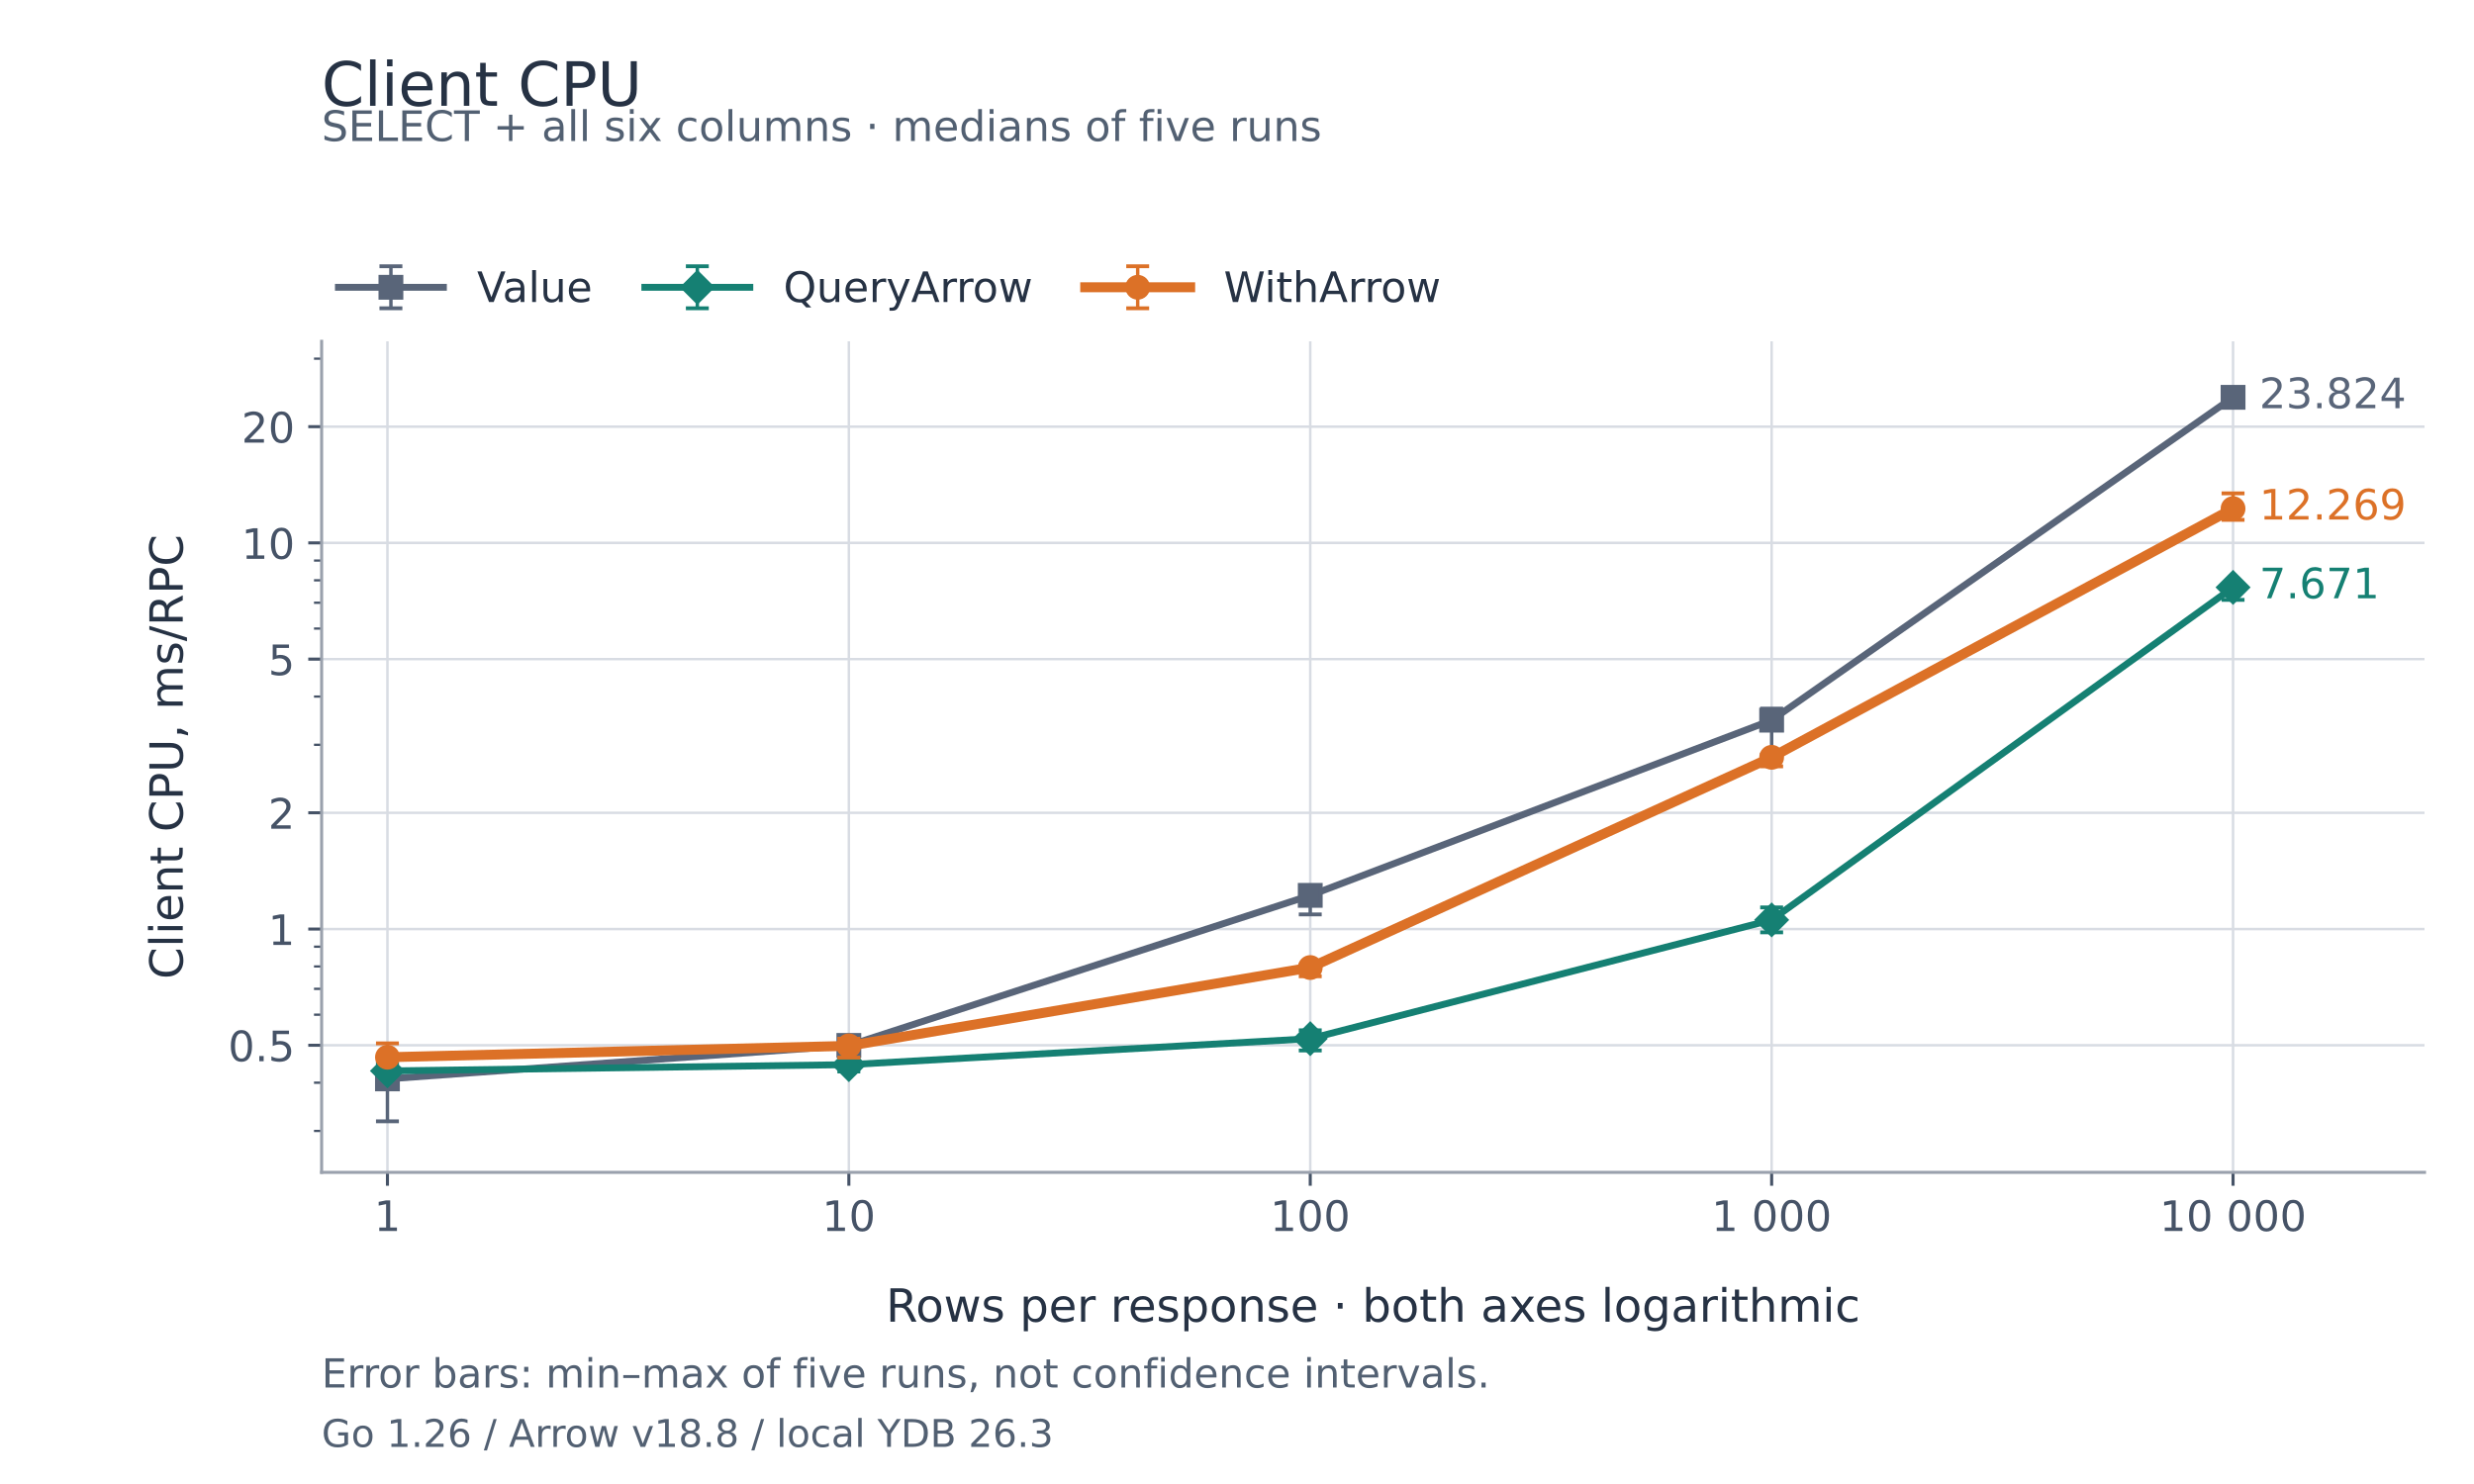
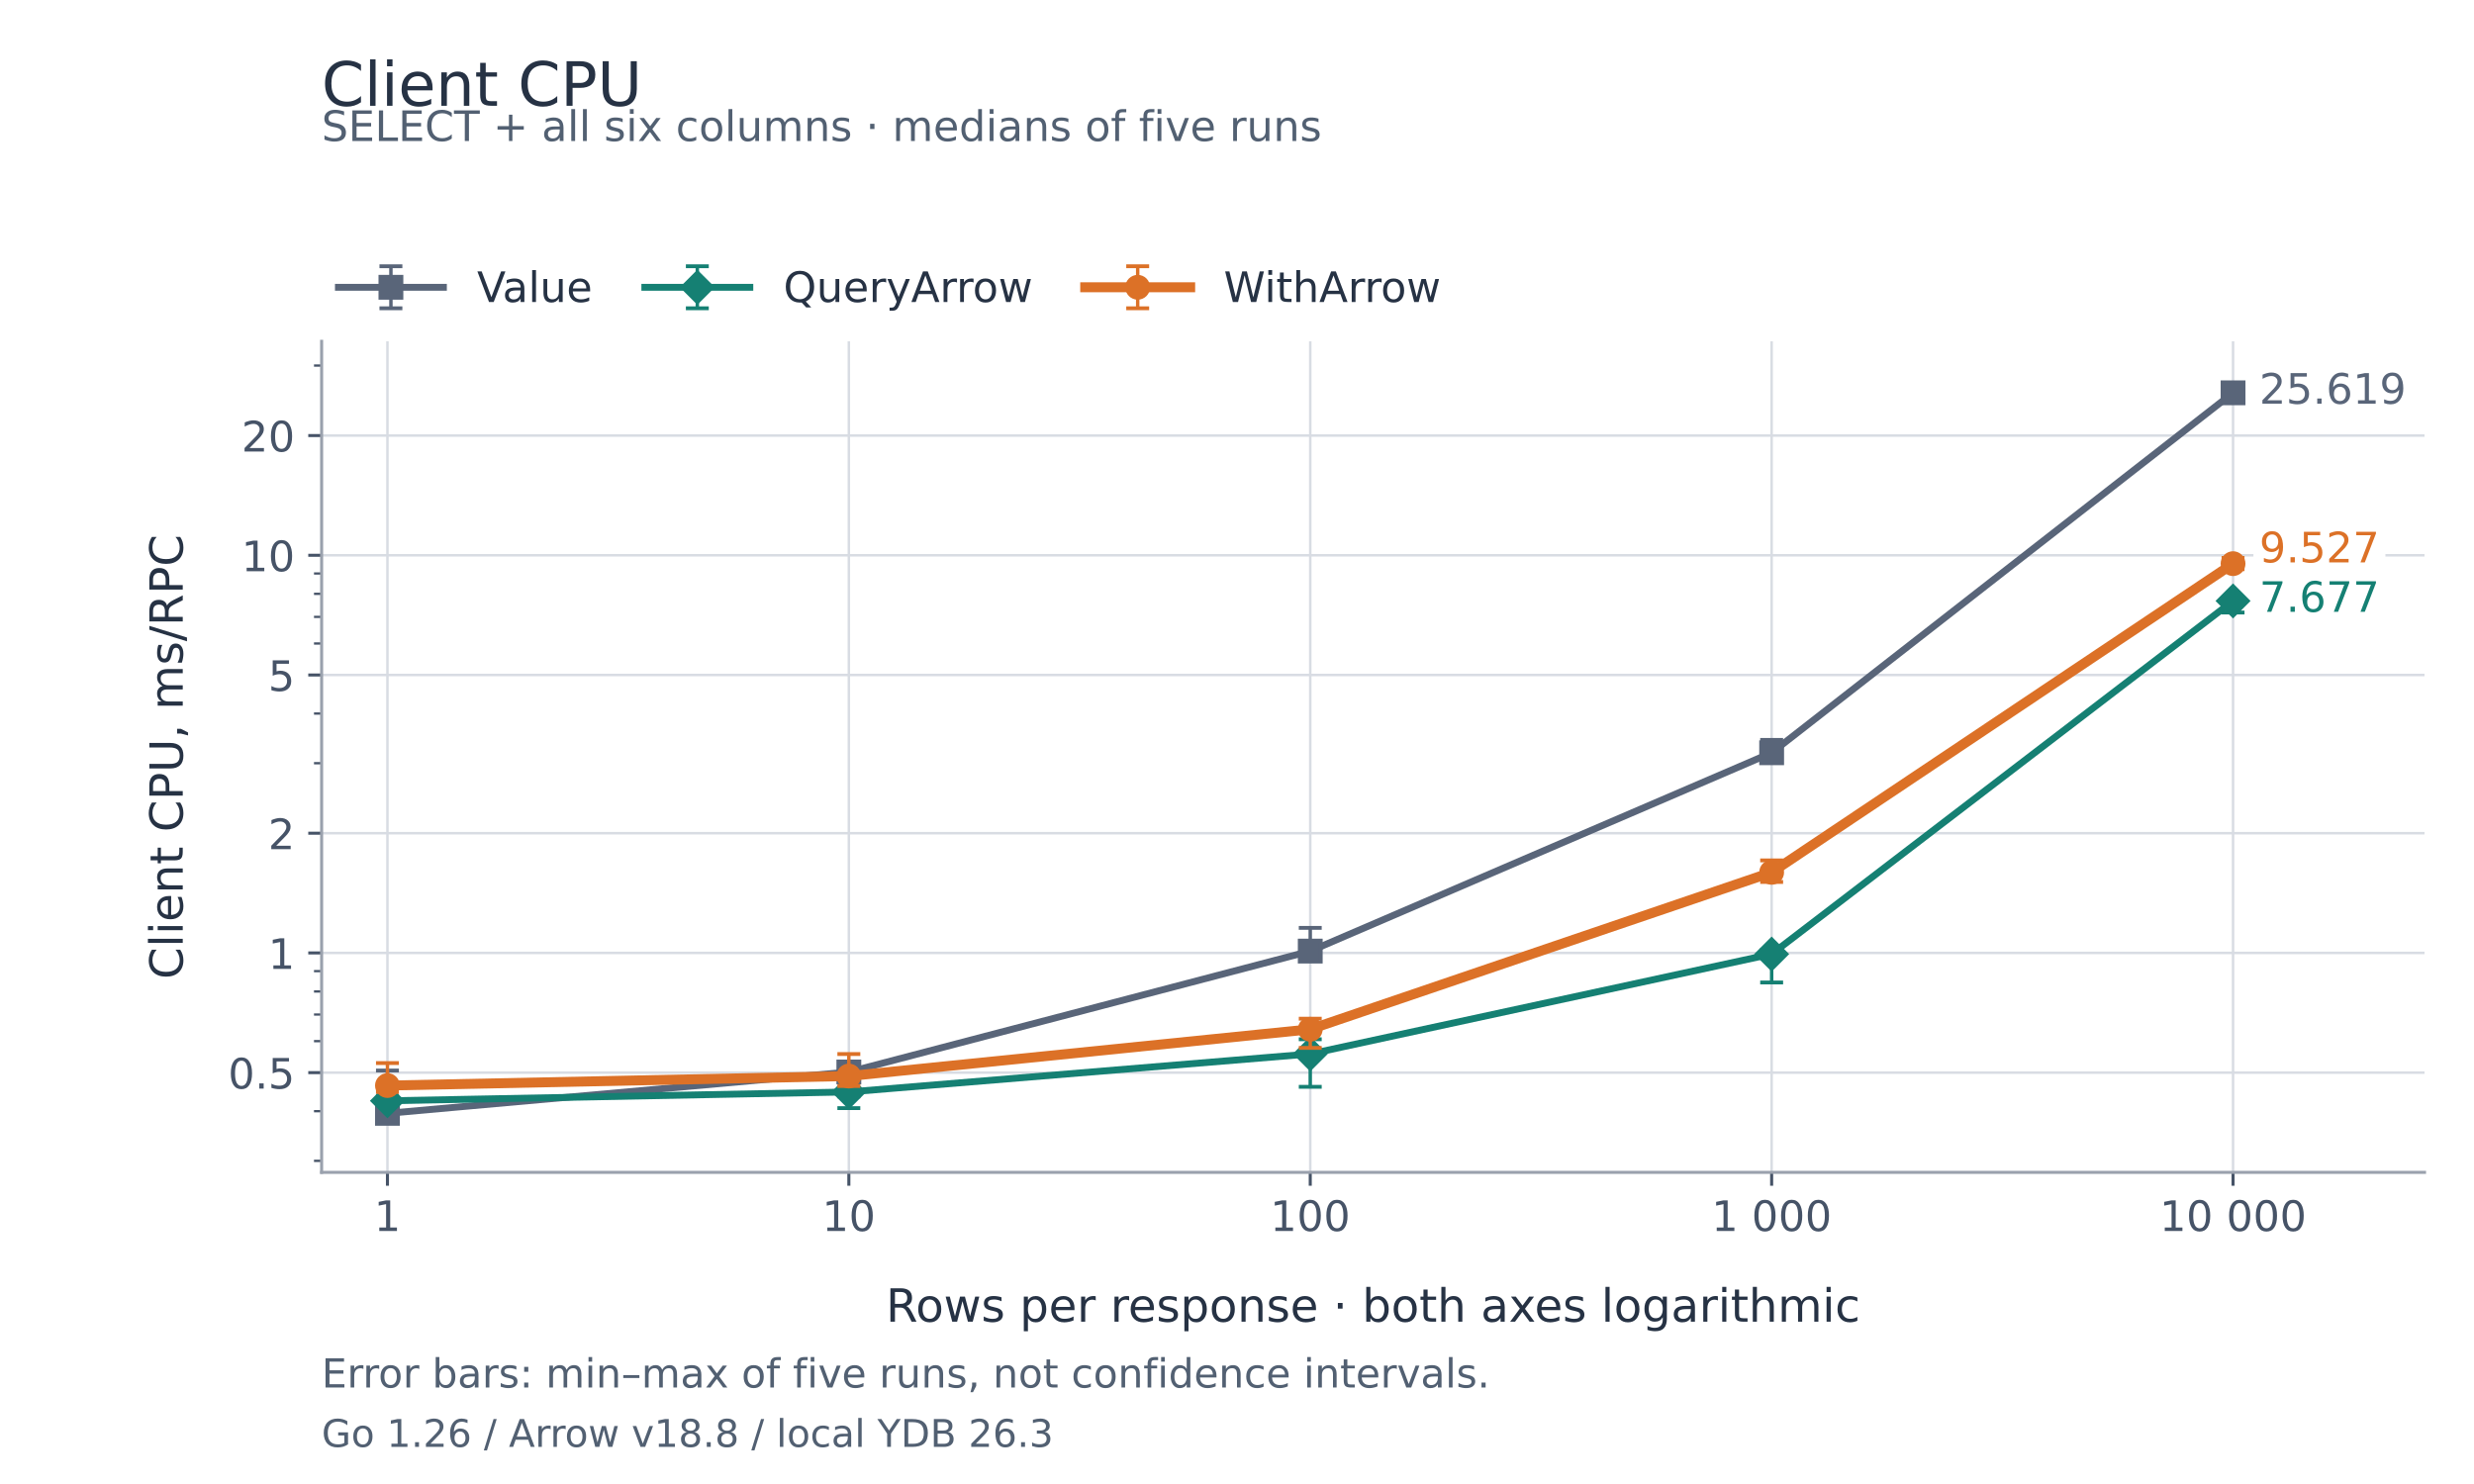
<svg xmlns="http://www.w3.org/2000/svg" xmlns:xlink="http://www.w3.org/1999/xlink" width="648pt" height="388.8pt" viewBox="0 0 648 388.8" version="1.1">
  <defs>
    <style type="text/css">*{stroke-linejoin: round; stroke-linecap: butt}</style>
  </defs>
  <g id="figure_1">
    <g id="patch_1">
      <path d="M 0 388.8 L 648 388.8 L 648 0 L 0 0 z " style="fill: #ffffff" />
    </g>
    <g id="axes_1">
      <g id="patch_2">
        <path d="M 84.24 307.152 L 635.04 307.152 L 635.04 89.424 L 84.24 89.424 z " style="fill: #ffffff" />
      </g>
      <g id="matplotlib.axis_1">
        <g id="xtick_1">
          <g id="line2d_1">
-             <path d="M 101.482 307.152 L 101.482 89.424 " clip-path="url(#p4200fbcd48)" style="fill: none; stroke: #d8dce3; stroke-width: 0.65; stroke-linecap: square" />
+             <path d="M 101.482 307.152 L 101.482 89.424 " clip-path="url(#pa4c34058e2)" style="fill: none; stroke: #d8dce3; stroke-width: 0.65; stroke-linecap: square" />
          </g>
          <g id="line2d_2">
            <defs>
-               <path id="mf3b15c2cd1" d="M 0 0 L 0 3.5 " style="stroke: #465367; stroke-width: 0.8" />
+               <path id="m61cb95a6d3" d="M 0 0 L 0 3.5 " style="stroke: #465367; stroke-width: 0.8" />
            </defs>
            <g>
-               <use xlink:href="#mf3b15c2cd1" x="101.482" y="307.152" style="fill: #465367; stroke: #465367; stroke-width: 0.8" />
+               <use xlink:href="#m61cb95a6d3" x="101.482" y="307.152" style="fill: #465367; stroke: #465367; stroke-width: 0.8" />
            </g>
          </g>
          <g id="text_1">
            <text style="font-size: 11px; font-family: 'DejaVu Sans'; text-anchor: middle; fill: #465367" x="101.482" y="322.509" transform="rotate(-0 101.4817 322.5094)">1</text>
          </g>
        </g>
        <g id="xtick_2">
          <g id="line2d_3">
-             <path d="M 222.334 307.152 L 222.334 89.424 " clip-path="url(#p4200fbcd48)" style="fill: none; stroke: #d8dce3; stroke-width: 0.65; stroke-linecap: square" />
+             <path d="M 222.334 307.152 L 222.334 89.424 " clip-path="url(#pa4c34058e2)" style="fill: none; stroke: #d8dce3; stroke-width: 0.65; stroke-linecap: square" />
          </g>
          <g id="line2d_4">
            <g>
-               <use xlink:href="#mf3b15c2cd1" x="222.334" y="307.152" style="fill: #465367; stroke: #465367; stroke-width: 0.8" />
+               <use xlink:href="#m61cb95a6d3" x="222.334" y="307.152" style="fill: #465367; stroke: #465367; stroke-width: 0.8" />
            </g>
          </g>
          <g id="text_2">
            <text style="font-size: 11px; font-family: 'DejaVu Sans'; text-anchor: middle; fill: #465367" x="222.334" y="322.509" transform="rotate(-0 222.3337 322.5094)">10</text>
          </g>
        </g>
        <g id="xtick_3">
          <g id="line2d_5">
-             <path d="M 343.186 307.152 L 343.186 89.424 " clip-path="url(#p4200fbcd48)" style="fill: none; stroke: #d8dce3; stroke-width: 0.65; stroke-linecap: square" />
+             <path d="M 343.186 307.152 L 343.186 89.424 " clip-path="url(#pa4c34058e2)" style="fill: none; stroke: #d8dce3; stroke-width: 0.65; stroke-linecap: square" />
          </g>
          <g id="line2d_6">
            <g>
-               <use xlink:href="#mf3b15c2cd1" x="343.186" y="307.152" style="fill: #465367; stroke: #465367; stroke-width: 0.8" />
+               <use xlink:href="#m61cb95a6d3" x="343.186" y="307.152" style="fill: #465367; stroke: #465367; stroke-width: 0.8" />
            </g>
          </g>
          <g id="text_3">
            <text style="font-size: 11px; font-family: 'DejaVu Sans'; text-anchor: middle; fill: #465367" x="343.186" y="322.509" transform="rotate(-0 343.1856 322.5094)">100</text>
          </g>
        </g>
        <g id="xtick_4">
          <g id="line2d_7">
-             <path d="M 464.038 307.152 L 464.038 89.424 " clip-path="url(#p4200fbcd48)" style="fill: none; stroke: #d8dce3; stroke-width: 0.65; stroke-linecap: square" />
+             <path d="M 464.038 307.152 L 464.038 89.424 " clip-path="url(#pa4c34058e2)" style="fill: none; stroke: #d8dce3; stroke-width: 0.65; stroke-linecap: square" />
          </g>
          <g id="line2d_8">
            <g>
-               <use xlink:href="#mf3b15c2cd1" x="464.038" y="307.152" style="fill: #465367; stroke: #465367; stroke-width: 0.8" />
+               <use xlink:href="#m61cb95a6d3" x="464.038" y="307.152" style="fill: #465367; stroke: #465367; stroke-width: 0.8" />
            </g>
          </g>
          <g id="text_4">
            <text style="font-size: 11px; font-family: 'DejaVu Sans'; text-anchor: middle; fill: #465367" x="464.038" y="322.509" transform="rotate(-0 464.0376 322.5094)">1 000</text>
          </g>
        </g>
        <g id="xtick_5">
          <g id="line2d_9">
-             <path d="M 584.89 307.152 L 584.89 89.424 " clip-path="url(#p4200fbcd48)" style="fill: none; stroke: #d8dce3; stroke-width: 0.65; stroke-linecap: square" />
+             <path d="M 584.89 307.152 L 584.89 89.424 " clip-path="url(#pa4c34058e2)" style="fill: none; stroke: #d8dce3; stroke-width: 0.65; stroke-linecap: square" />
          </g>
          <g id="line2d_10">
            <g>
-               <use xlink:href="#mf3b15c2cd1" x="584.89" y="307.152" style="fill: #465367; stroke: #465367; stroke-width: 0.8" />
+               <use xlink:href="#m61cb95a6d3" x="584.89" y="307.152" style="fill: #465367; stroke: #465367; stroke-width: 0.8" />
            </g>
          </g>
          <g id="text_5">
            <text style="font-size: 11px; font-family: 'DejaVu Sans'; text-anchor: middle; fill: #465367" x="584.89" y="322.509" transform="rotate(-0 584.8896 322.5094)">10 000</text>
          </g>
        </g>
        <g id="text_6">
          <text style="font-size: 12px; font-family: 'DejaVu Sans'; text-anchor: middle; fill: #263244" x="359.64" y="346.27" transform="rotate(-0 359.64 346.2701)">Rows per response · both axes logarithmic</text>
        </g>
      </g>
      <g id="matplotlib.axis_2">
        <g id="ytick_1">
          <g id="line2d_11">
-             <path d="M 84.24 273.855 L 635.04 273.855 " clip-path="url(#p4200fbcd48)" style="fill: none; stroke: #d8dce3; stroke-width: 0.65; stroke-linecap: square" />
+             <path d="M 84.24 281.024 L 635.04 281.024 " clip-path="url(#pa4c34058e2)" style="fill: none; stroke: #d8dce3; stroke-width: 0.65; stroke-linecap: square" />
          </g>
          <g id="line2d_12">
            <defs>
-               <path id="mef2ce01827" d="M 0 0 L -3.5 0 " style="stroke: #465367; stroke-width: 0.8" />
+               <path id="m18ebadb3f8" d="M 0 0 L -3.5 0 " style="stroke: #465367; stroke-width: 0.8" />
            </defs>
            <g>
-               <use xlink:href="#mef2ce01827" x="84.24" y="273.855" style="fill: #465367; stroke: #465367; stroke-width: 0.8" />
+               <use xlink:href="#m18ebadb3f8" x="84.24" y="281.024" style="fill: #465367; stroke: #465367; stroke-width: 0.8" />
            </g>
          </g>
          <g id="text_7">
-             <text style="font-size: 11px; font-family: 'DejaVu Sans'; text-anchor: end; fill: #465367" x="77.24" y="278.034" transform="rotate(-0 77.24 278.0337)">0.5</text>
+             <text style="font-size: 11px; font-family: 'DejaVu Sans'; text-anchor: end; fill: #465367" x="77.24" y="285.203" transform="rotate(-0 77.24 285.203)">0.5</text>
          </g>
        </g>
        <g id="ytick_2">
          <g id="line2d_13">
-             <path d="M 84.24 243.401 L 635.04 243.401 " clip-path="url(#p4200fbcd48)" style="fill: none; stroke: #d8dce3; stroke-width: 0.65; stroke-linecap: square" />
+             <path d="M 84.24 249.662 L 635.04 249.662 " clip-path="url(#pa4c34058e2)" style="fill: none; stroke: #d8dce3; stroke-width: 0.65; stroke-linecap: square" />
          </g>
          <g id="line2d_14">
            <g>
-               <use xlink:href="#mef2ce01827" x="84.24" y="243.401" style="fill: #465367; stroke: #465367; stroke-width: 0.8" />
+               <use xlink:href="#m18ebadb3f8" x="84.24" y="249.662" style="fill: #465367; stroke: #465367; stroke-width: 0.8" />
            </g>
          </g>
          <g id="text_8">
-             <text style="font-size: 11px; font-family: 'DejaVu Sans'; text-anchor: end; fill: #465367" x="77.24" y="247.58" transform="rotate(-0 77.24 247.5799)">1</text>
+             <text style="font-size: 11px; font-family: 'DejaVu Sans'; text-anchor: end; fill: #465367" x="77.24" y="253.841" transform="rotate(-0 77.24 253.8412)">1</text>
          </g>
        </g>
        <g id="ytick_3">
          <g id="line2d_15">
-             <path d="M 84.24 212.947 L 635.04 212.947 " clip-path="url(#p4200fbcd48)" style="fill: none; stroke: #d8dce3; stroke-width: 0.65; stroke-linecap: square" />
+             <path d="M 84.24 218.301 L 635.04 218.301 " clip-path="url(#pa4c34058e2)" style="fill: none; stroke: #d8dce3; stroke-width: 0.65; stroke-linecap: square" />
          </g>
          <g id="line2d_16">
            <g>
-               <use xlink:href="#mef2ce01827" x="84.24" y="212.947" style="fill: #465367; stroke: #465367; stroke-width: 0.8" />
+               <use xlink:href="#m18ebadb3f8" x="84.24" y="218.301" style="fill: #465367; stroke: #465367; stroke-width: 0.8" />
            </g>
          </g>
          <g id="text_9">
-             <text style="font-size: 11px; font-family: 'DejaVu Sans'; text-anchor: end; fill: #465367" x="77.24" y="217.126" transform="rotate(-0 77.24 217.1262)">2</text>
+             <text style="font-size: 11px; font-family: 'DejaVu Sans'; text-anchor: end; fill: #465367" x="77.24" y="222.479" transform="rotate(-0 77.24 222.4793)">2</text>
          </g>
        </g>
        <g id="ytick_4">
          <g id="line2d_17">
-             <path d="M 84.24 172.69 L 635.04 172.69 " clip-path="url(#p4200fbcd48)" style="fill: none; stroke: #d8dce3; stroke-width: 0.65; stroke-linecap: square" />
+             <path d="M 84.24 176.842 L 635.04 176.842 " clip-path="url(#pa4c34058e2)" style="fill: none; stroke: #d8dce3; stroke-width: 0.65; stroke-linecap: square" />
          </g>
          <g id="line2d_18">
            <g>
-               <use xlink:href="#mef2ce01827" x="84.24" y="172.69" style="fill: #465367; stroke: #465367; stroke-width: 0.8" />
+               <use xlink:href="#m18ebadb3f8" x="84.24" y="176.842" style="fill: #465367; stroke: #465367; stroke-width: 0.8" />
            </g>
          </g>
          <g id="text_10">
-             <text style="font-size: 11px; font-family: 'DejaVu Sans'; text-anchor: end; fill: #465367" x="77.24" y="176.869" transform="rotate(-0 77.24 176.8686)">5</text>
+             <text style="font-size: 11px; font-family: 'DejaVu Sans'; text-anchor: end; fill: #465367" x="77.24" y="181.021" transform="rotate(-0 77.24 181.0212)">5</text>
          </g>
        </g>
        <g id="ytick_5">
          <g id="line2d_19">
-             <path d="M 84.24 142.236 L 635.04 142.236 " clip-path="url(#p4200fbcd48)" style="fill: none; stroke: #d8dce3; stroke-width: 0.65; stroke-linecap: square" />
+             <path d="M 84.24 145.481 L 635.04 145.481 " clip-path="url(#pa4c34058e2)" style="fill: none; stroke: #d8dce3; stroke-width: 0.65; stroke-linecap: square" />
          </g>
          <g id="line2d_20">
            <g>
-               <use xlink:href="#mef2ce01827" x="84.24" y="142.236" style="fill: #465367; stroke: #465367; stroke-width: 0.8" />
+               <use xlink:href="#m18ebadb3f8" x="84.24" y="145.481" style="fill: #465367; stroke: #465367; stroke-width: 0.8" />
            </g>
          </g>
          <g id="text_11">
-             <text style="font-size: 11px; font-family: 'DejaVu Sans'; text-anchor: end; fill: #465367" x="77.24" y="146.415" transform="rotate(-0 77.24 146.4148)">10</text>
+             <text style="font-size: 11px; font-family: 'DejaVu Sans'; text-anchor: end; fill: #465367" x="77.24" y="149.659" transform="rotate(-0 77.24 149.6593)">10</text>
          </g>
        </g>
        <g id="ytick_6">
          <g id="line2d_21">
-             <path d="M 84.24 111.782 L 635.04 111.782 " clip-path="url(#p4200fbcd48)" style="fill: none; stroke: #d8dce3; stroke-width: 0.65; stroke-linecap: square" />
+             <path d="M 84.24 114.119 L 635.04 114.119 " clip-path="url(#pa4c34058e2)" style="fill: none; stroke: #d8dce3; stroke-width: 0.65; stroke-linecap: square" />
          </g>
          <g id="line2d_22">
            <g>
-               <use xlink:href="#mef2ce01827" x="84.24" y="111.782" style="fill: #465367; stroke: #465367; stroke-width: 0.8" />
+               <use xlink:href="#m18ebadb3f8" x="84.24" y="114.119" style="fill: #465367; stroke: #465367; stroke-width: 0.8" />
            </g>
          </g>
          <g id="text_12">
-             <text style="font-size: 11px; font-family: 'DejaVu Sans'; text-anchor: end; fill: #465367" x="77.24" y="115.961" transform="rotate(-0 77.24 115.9611)">20</text>
+             <text style="font-size: 11px; font-family: 'DejaVu Sans'; text-anchor: end; fill: #465367" x="77.24" y="118.297" transform="rotate(-0 77.24 118.2974)">20</text>
          </g>
        </g>
        <g id="ytick_7">
          <g id="line2d_23">
            <defs>
-               <path id="m7c9010a632" d="M 0 0 L -2 0 " style="stroke: #465367; stroke-width: 0.6" />
+               <path id="m79b6ff1c5f" d="M 0 0 L -2 0 " style="stroke: #465367; stroke-width: 0.6" />
            </defs>
            <g>
-               <use xlink:href="#m7c9010a632" x="84.24" y="296.298" style="fill: #465367; stroke: #465367; stroke-width: 0.6" />
+               <use xlink:href="#m79b6ff1c5f" x="84.24" y="304.137" style="fill: #465367; stroke: #465367; stroke-width: 0.6" />
            </g>
          </g>
        </g>
        <g id="ytick_8">
          <g id="line2d_24">
            <g>
-               <use xlink:href="#m7c9010a632" x="84.24" y="283.659" style="fill: #465367; stroke: #465367; stroke-width: 0.6" />
+               <use xlink:href="#m79b6ff1c5f" x="84.24" y="291.121" style="fill: #465367; stroke: #465367; stroke-width: 0.6" />
            </g>
          </g>
        </g>
        <g id="ytick_9">
          <g id="line2d_25">
            <g>
-               <use xlink:href="#m7c9010a632" x="84.24" y="265.845" style="fill: #465367; stroke: #465367; stroke-width: 0.6" />
+               <use xlink:href="#m79b6ff1c5f" x="84.24" y="272.775" style="fill: #465367; stroke: #465367; stroke-width: 0.6" />
            </g>
          </g>
        </g>
        <g id="ytick_10">
          <g id="line2d_26">
            <g>
-               <use xlink:href="#m7c9010a632" x="84.24" y="259.072" style="fill: #465367; stroke: #465367; stroke-width: 0.6" />
+               <use xlink:href="#m79b6ff1c5f" x="84.24" y="265.8" style="fill: #465367; stroke: #465367; stroke-width: 0.6" />
            </g>
          </g>
        </g>
        <g id="ytick_11">
          <g id="line2d_27">
            <g>
-               <use xlink:href="#m7c9010a632" x="84.24" y="253.205" style="fill: #465367; stroke: #465367; stroke-width: 0.6" />
+               <use xlink:href="#m79b6ff1c5f" x="84.24" y="259.759" style="fill: #465367; stroke: #465367; stroke-width: 0.6" />
            </g>
          </g>
        </g>
        <g id="ytick_12">
          <g id="line2d_28">
            <g>
-               <use xlink:href="#m7c9010a632" x="84.24" y="248.03" style="fill: #465367; stroke: #465367; stroke-width: 0.6" />
+               <use xlink:href="#m79b6ff1c5f" x="84.24" y="254.43" style="fill: #465367; stroke: #465367; stroke-width: 0.6" />
            </g>
          </g>
        </g>
        <g id="ytick_13">
          <g id="line2d_29">
            <g>
-               <use xlink:href="#m7c9010a632" x="84.24" y="195.133" style="fill: #465367; stroke: #465367; stroke-width: 0.6" />
+               <use xlink:href="#m79b6ff1c5f" x="84.24" y="199.955" style="fill: #465367; stroke: #465367; stroke-width: 0.6" />
            </g>
          </g>
        </g>
        <g id="ytick_14">
          <g id="line2d_30">
            <g>
-               <use xlink:href="#m7c9010a632" x="84.24" y="182.494" style="fill: #465367; stroke: #465367; stroke-width: 0.6" />
+               <use xlink:href="#m79b6ff1c5f" x="84.24" y="186.939" style="fill: #465367; stroke: #465367; stroke-width: 0.6" />
            </g>
          </g>
        </g>
        <g id="ytick_15">
          <g id="line2d_31">
            <g>
-               <use xlink:href="#m7c9010a632" x="84.24" y="164.679" style="fill: #465367; stroke: #465367; stroke-width: 0.6" />
+               <use xlink:href="#m79b6ff1c5f" x="84.24" y="168.593" style="fill: #465367; stroke: #465367; stroke-width: 0.6" />
            </g>
          </g>
        </g>
        <g id="ytick_16">
          <g id="line2d_32">
            <g>
-               <use xlink:href="#m7c9010a632" x="84.24" y="157.907" style="fill: #465367; stroke: #465367; stroke-width: 0.6" />
+               <use xlink:href="#m79b6ff1c5f" x="84.24" y="161.619" style="fill: #465367; stroke: #465367; stroke-width: 0.6" />
            </g>
          </g>
        </g>
        <g id="ytick_17">
          <g id="line2d_33">
            <g>
-               <use xlink:href="#m7c9010a632" x="84.24" y="152.04" style="fill: #465367; stroke: #465367; stroke-width: 0.6" />
+               <use xlink:href="#m79b6ff1c5f" x="84.24" y="155.577" style="fill: #465367; stroke: #465367; stroke-width: 0.6" />
            </g>
          </g>
        </g>
        <g id="ytick_18">
          <g id="line2d_34">
            <g>
-               <use xlink:href="#m7c9010a632" x="84.24" y="146.865" style="fill: #465367; stroke: #465367; stroke-width: 0.6" />
+               <use xlink:href="#m79b6ff1c5f" x="84.24" y="150.248" style="fill: #465367; stroke: #465367; stroke-width: 0.6" />
            </g>
          </g>
        </g>
        <g id="ytick_19">
          <g id="line2d_35">
            <g>
-               <use xlink:href="#m7c9010a632" x="84.24" y="93.968" style="fill: #465367; stroke: #465367; stroke-width: 0.6" />
+               <use xlink:href="#m79b6ff1c5f" x="84.24" y="95.773" style="fill: #465367; stroke: #465367; stroke-width: 0.6" />
            </g>
          </g>
        </g>
        <g id="text_13">
          <text style="font-size: 12px; font-family: 'DejaVu Sans'; text-anchor: middle; fill: #263244" x="47.864" y="198.288" transform="rotate(-90 47.86375 198.288)">Client CPU, ms/RPC</text>
        </g>
      </g>
      <g id="patch_3">
        <path d="M 84.24 307.152 L 84.24 89.424 " style="fill: none; stroke: #9aa1ad; stroke-width: 0.8; stroke-linejoin: miter; stroke-linecap: square" />
      </g>
      <g id="patch_4">
        <path d="M 84.24 307.152 L 635.04 307.152 " style="fill: none; stroke: #9aa1ad; stroke-width: 0.8; stroke-linejoin: miter; stroke-linecap: square" />
      </g>
      <g id="LineCollection_1">
-         <path d="M 101.482 293.783 L 101.482 278.603 " clip-path="url(#p4200fbcd48)" style="fill: none; stroke: #596579; stroke-width: 0.9" />
-         <path d="M 222.334 275.862 L 222.334 272.43 " clip-path="url(#p4200fbcd48)" style="fill: none; stroke: #596579; stroke-width: 0.9" />
-         <path d="M 343.186 239.569 L 343.186 234.135 " clip-path="url(#p4200fbcd48)" style="fill: none; stroke: #596579; stroke-width: 0.9" />
-         <path d="M 464.038 197.758 L 464.038 185.661 " clip-path="url(#p4200fbcd48)" style="fill: none; stroke: #596579; stroke-width: 0.9" />
-         <path d="M 584.89 105.228 L 584.89 102.793 " clip-path="url(#p4200fbcd48)" style="fill: none; stroke: #596579; stroke-width: 0.9" />
+         <path d="M 101.482 293.783 L 101.482 280.47 " clip-path="url(#pa4c34058e2)" style="fill: none; stroke: #596579; stroke-width: 0.9" />
+         <path d="M 222.334 287.258 L 222.334 279.759 " clip-path="url(#pa4c34058e2)" style="fill: none; stroke: #596579; stroke-width: 0.9" />
+         <path d="M 343.186 250.433 L 343.186 243.099 " clip-path="url(#pa4c34058e2)" style="fill: none; stroke: #596579; stroke-width: 0.9" />
+         <path d="M 464.038 197.683 L 464.038 193.851 " clip-path="url(#pa4c34058e2)" style="fill: none; stroke: #596579; stroke-width: 0.9" />
+         <path d="M 584.89 104.668 L 584.89 102.793 " clip-path="url(#pa4c34058e2)" style="fill: none; stroke: #596579; stroke-width: 0.9" />
      </g>
      <g id="line2d_36">
        <defs>
-           <path id="m532d372883" d="M 3 0 L -3 -0 " style="stroke: #596579" />
+           <path id="md4d0e4cc3e" d="M 3 0 L -3 -0 " style="stroke: #596579" />
        </defs>
-         <g clip-path="url(#p4200fbcd48)">
-           <use xlink:href="#m532d372883" x="101.482" y="293.783" style="fill: #596579; stroke: #596579" />
-           <use xlink:href="#m532d372883" x="222.334" y="275.862" style="fill: #596579; stroke: #596579" />
-           <use xlink:href="#m532d372883" x="343.186" y="239.569" style="fill: #596579; stroke: #596579" />
-           <use xlink:href="#m532d372883" x="464.038" y="197.758" style="fill: #596579; stroke: #596579" />
-           <use xlink:href="#m532d372883" x="584.89" y="105.228" style="fill: #596579; stroke: #596579" />
+         <g clip-path="url(#pa4c34058e2)">
+           <use xlink:href="#md4d0e4cc3e" x="101.482" y="293.783" style="fill: #596579; stroke: #596579" />
+           <use xlink:href="#md4d0e4cc3e" x="222.334" y="287.258" style="fill: #596579; stroke: #596579" />
+           <use xlink:href="#md4d0e4cc3e" x="343.186" y="250.433" style="fill: #596579; stroke: #596579" />
+           <use xlink:href="#md4d0e4cc3e" x="464.038" y="197.683" style="fill: #596579; stroke: #596579" />
+           <use xlink:href="#md4d0e4cc3e" x="584.89" y="104.668" style="fill: #596579; stroke: #596579" />
        </g>
      </g>
      <g id="line2d_37">
-         <g clip-path="url(#p4200fbcd48)">
-           <use xlink:href="#m532d372883" x="101.482" y="278.603" style="fill: #596579; stroke: #596579" />
-           <use xlink:href="#m532d372883" x="222.334" y="272.43" style="fill: #596579; stroke: #596579" />
-           <use xlink:href="#m532d372883" x="343.186" y="234.135" style="fill: #596579; stroke: #596579" />
-           <use xlink:href="#m532d372883" x="464.038" y="185.661" style="fill: #596579; stroke: #596579" />
-           <use xlink:href="#m532d372883" x="584.89" y="102.793" style="fill: #596579; stroke: #596579" />
+         <g clip-path="url(#pa4c34058e2)">
+           <use xlink:href="#md4d0e4cc3e" x="101.482" y="280.47" style="fill: #596579; stroke: #596579" />
+           <use xlink:href="#md4d0e4cc3e" x="222.334" y="279.759" style="fill: #596579; stroke: #596579" />
+           <use xlink:href="#md4d0e4cc3e" x="343.186" y="243.099" style="fill: #596579; stroke: #596579" />
+           <use xlink:href="#md4d0e4cc3e" x="464.038" y="193.851" style="fill: #596579; stroke: #596579" />
+           <use xlink:href="#md4d0e4cc3e" x="584.89" y="102.793" style="fill: #596579; stroke: #596579" />
        </g>
      </g>
      <g id="LineCollection_2">
-         <path d="M 101.482 284.551 L 101.482 278.492 " clip-path="url(#p4200fbcd48)" style="fill: none; stroke: #158073; stroke-width: 0.9" />
-         <path d="M 222.334 280.727 L 222.334 277.367 " clip-path="url(#p4200fbcd48)" style="fill: none; stroke: #158073; stroke-width: 0.9" />
-         <path d="M 343.186 275.217 L 343.186 269.936 " clip-path="url(#p4200fbcd48)" style="fill: none; stroke: #158073; stroke-width: 0.9" />
-         <path d="M 464.038 244.272 L 464.038 237.733 " clip-path="url(#p4200fbcd48)" style="fill: none; stroke: #158073; stroke-width: 0.9" />
-         <path d="M 584.89 157.166 L 584.89 153.516 " clip-path="url(#p4200fbcd48)" style="fill: none; stroke: #158073; stroke-width: 0.9" />
+         <path d="M 101.482 291.861 L 101.482 287.096 " clip-path="url(#pa4c34058e2)" style="fill: none; stroke: #158073; stroke-width: 0.9" />
+         <path d="M 222.334 290.314 L 222.334 282.145 " clip-path="url(#pa4c34058e2)" style="fill: none; stroke: #158073; stroke-width: 0.9" />
+         <path d="M 343.186 284.736 L 343.186 272.287 " clip-path="url(#pa4c34058e2)" style="fill: none; stroke: #158073; stroke-width: 0.9" />
+         <path d="M 464.038 257.4 L 464.038 248.844 " clip-path="url(#pa4c34058e2)" style="fill: none; stroke: #158073; stroke-width: 0.9" />
+         <path d="M 584.89 160.486 L 584.89 157.202 " clip-path="url(#pa4c34058e2)" style="fill: none; stroke: #158073; stroke-width: 0.9" />
      </g>
      <g id="line2d_38">
        <defs>
-           <path id="m64e82d2efa" d="M 3 0 L -3 -0 " style="stroke: #158073" />
+           <path id="m2fce11c8af" d="M 3 0 L -3 -0 " style="stroke: #158073" />
        </defs>
-         <g clip-path="url(#p4200fbcd48)">
-           <use xlink:href="#m64e82d2efa" x="101.482" y="284.551" style="fill: #158073; stroke: #158073" />
-           <use xlink:href="#m64e82d2efa" x="222.334" y="280.727" style="fill: #158073; stroke: #158073" />
-           <use xlink:href="#m64e82d2efa" x="343.186" y="275.217" style="fill: #158073; stroke: #158073" />
-           <use xlink:href="#m64e82d2efa" x="464.038" y="244.272" style="fill: #158073; stroke: #158073" />
-           <use xlink:href="#m64e82d2efa" x="584.89" y="157.166" style="fill: #158073; stroke: #158073" />
+         <g clip-path="url(#pa4c34058e2)">
+           <use xlink:href="#m2fce11c8af" x="101.482" y="291.861" style="fill: #158073; stroke: #158073" />
+           <use xlink:href="#m2fce11c8af" x="222.334" y="290.314" style="fill: #158073; stroke: #158073" />
+           <use xlink:href="#m2fce11c8af" x="343.186" y="284.736" style="fill: #158073; stroke: #158073" />
+           <use xlink:href="#m2fce11c8af" x="464.038" y="257.4" style="fill: #158073; stroke: #158073" />
+           <use xlink:href="#m2fce11c8af" x="584.89" y="160.486" style="fill: #158073; stroke: #158073" />
        </g>
      </g>
      <g id="line2d_39">
-         <g clip-path="url(#p4200fbcd48)">
-           <use xlink:href="#m64e82d2efa" x="101.482" y="278.492" style="fill: #158073; stroke: #158073" />
-           <use xlink:href="#m64e82d2efa" x="222.334" y="277.367" style="fill: #158073; stroke: #158073" />
-           <use xlink:href="#m64e82d2efa" x="343.186" y="269.936" style="fill: #158073; stroke: #158073" />
-           <use xlink:href="#m64e82d2efa" x="464.038" y="237.733" style="fill: #158073; stroke: #158073" />
-           <use xlink:href="#m64e82d2efa" x="584.89" y="153.516" style="fill: #158073; stroke: #158073" />
+         <g clip-path="url(#pa4c34058e2)">
+           <use xlink:href="#m2fce11c8af" x="101.482" y="287.096" style="fill: #158073; stroke: #158073" />
+           <use xlink:href="#m2fce11c8af" x="222.334" y="282.145" style="fill: #158073; stroke: #158073" />
+           <use xlink:href="#m2fce11c8af" x="343.186" y="272.287" style="fill: #158073; stroke: #158073" />
+           <use xlink:href="#m2fce11c8af" x="464.038" y="248.844" style="fill: #158073; stroke: #158073" />
+           <use xlink:href="#m2fce11c8af" x="584.89" y="157.202" style="fill: #158073; stroke: #158073" />
        </g>
      </g>
      <g id="text_14">
        <g id="patch_5">
-           <path d="M 590.227 160.928 L 624.798 160.928 L 624.798 146.848 L 590.227 146.848 z " clip-path="url(#p4200fbcd48)" style="fill: #ffffff" />
-         </g>
-         <g clip-path="url(#p4200fbcd48)">
-           <text style="font-size: 11px; font-family: 'DejaVu Sans'; text-anchor: start; fill: #158073" x="591.767" y="156.745" transform="rotate(-0 591.7667 156.7451)">7.671</text>
+           <path d="M 590.227 164.481 L 624.798 164.481 L 624.798 150.401 L 590.227 150.401 z " clip-path="url(#pa4c34058e2)" style="fill: #ffffff" />
+         </g>
+         <g clip-path="url(#pa4c34058e2)">
+           <text style="font-size: 11px; font-family: 'DejaVu Sans'; text-anchor: start; fill: #158073" x="591.767" y="160.298" transform="rotate(-0 591.7667 160.298)">7.677</text>
        </g>
      </g>
      <g id="text_15">
        <g id="patch_6">
-           <path d="M 590.227 140.291 L 631.796 140.291 L 631.796 126.211 L 590.227 126.211 z " clip-path="url(#p4200fbcd48)" style="fill: #ffffff" />
-         </g>
-         <g clip-path="url(#p4200fbcd48)">
-           <text style="font-size: 11px; font-family: 'DejaVu Sans'; text-anchor: start; fill: #dc7127" x="591.767" y="136.109" transform="rotate(-0 591.7667 136.1086)">12.269</text>
+           <path d="M 590.227 151.521 L 624.798 151.521 L 624.798 137.441 L 590.227 137.441 z " clip-path="url(#pa4c34058e2)" style="fill: #ffffff" />
+         </g>
+         <g clip-path="url(#pa4c34058e2)">
+           <text style="font-size: 11px; font-family: 'DejaVu Sans'; text-anchor: start; fill: #dc7127" x="591.767" y="147.338" transform="rotate(-0 591.7667 147.338)">9.527</text>
        </g>
      </g>
      <g id="text_16">
        <g id="patch_7">
-           <path d="M 590.227 111.135 L 631.796 111.135 L 631.796 97.055 L 590.227 97.055 z " clip-path="url(#p4200fbcd48)" style="fill: #ffffff" />
-         </g>
-         <g clip-path="url(#p4200fbcd48)">
-           <text style="font-size: 11px; font-family: 'DejaVu Sans'; text-anchor: start; fill: #596579" x="591.767" y="106.952" transform="rotate(-0 591.7667 106.9525)">23.824</text>
+           <path d="M 590.227 109.955 L 631.796 109.955 L 631.796 95.875 L 590.227 95.875 z " clip-path="url(#pa4c34058e2)" style="fill: #ffffff" />
+         </g>
+         <g clip-path="url(#pa4c34058e2)">
+           <text style="font-size: 11px; font-family: 'DejaVu Sans'; text-anchor: start; fill: #596579" x="591.767" y="105.772" transform="rotate(-0 591.7667 105.7725)">25.619</text>
        </g>
      </g>
      <g id="line2d_40">
-         <path d="M 101.482 282.668 L 222.334 273.895 L 343.186 234.581 L 464.038 188.68 L 584.89 104.095 " clip-path="url(#p4200fbcd48)" style="fill: none; stroke: #596579; stroke-width: 1.8; stroke-linecap: square" />
+         <path d="M 101.482 291.687 L 222.334 280.856 L 343.186 249.181 L 464.038 197.219 L 584.89 102.915 " clip-path="url(#pa4c34058e2)" style="fill: none; stroke: #596579; stroke-width: 1.8; stroke-linecap: square" />
        <defs>
-           <path id="mda1d7e122a" d="M -2.75 2.75 L 2.75 2.75 L 2.75 -2.75 L -2.75 -2.75 z " style="stroke: #596579; stroke-linejoin: miter" />
+           <path id="mfc21ea4abf" d="M -2.75 2.75 L 2.75 2.75 L 2.75 -2.75 L -2.75 -2.75 z " style="stroke: #596579; stroke-linejoin: miter" />
        </defs>
-         <g clip-path="url(#p4200fbcd48)">
-           <use xlink:href="#mda1d7e122a" x="101.482" y="282.668" style="fill: #596579; stroke: #596579; stroke-linejoin: miter" />
-           <use xlink:href="#mda1d7e122a" x="222.334" y="273.895" style="fill: #596579; stroke: #596579; stroke-linejoin: miter" />
-           <use xlink:href="#mda1d7e122a" x="343.186" y="234.581" style="fill: #596579; stroke: #596579; stroke-linejoin: miter" />
-           <use xlink:href="#mda1d7e122a" x="464.038" y="188.68" style="fill: #596579; stroke: #596579; stroke-linejoin: miter" />
-           <use xlink:href="#mda1d7e122a" x="584.89" y="104.095" style="fill: #596579; stroke: #596579; stroke-linejoin: miter" />
+         <g clip-path="url(#pa4c34058e2)">
+           <use xlink:href="#mfc21ea4abf" x="101.482" y="291.687" style="fill: #596579; stroke: #596579; stroke-linejoin: miter" />
+           <use xlink:href="#mfc21ea4abf" x="222.334" y="280.856" style="fill: #596579; stroke: #596579; stroke-linejoin: miter" />
+           <use xlink:href="#mfc21ea4abf" x="343.186" y="249.181" style="fill: #596579; stroke: #596579; stroke-linejoin: miter" />
+           <use xlink:href="#mfc21ea4abf" x="464.038" y="197.219" style="fill: #596579; stroke: #596579; stroke-linejoin: miter" />
+           <use xlink:href="#mfc21ea4abf" x="584.89" y="102.915" style="fill: #596579; stroke: #596579; stroke-linejoin: miter" />
        </g>
      </g>
      <g id="line2d_41">
-         <path d="M 101.482 280.572 L 222.334 278.931 L 343.186 272.127 L 464.038 241.011 L 584.89 153.888 " clip-path="url(#p4200fbcd48)" style="fill: none; stroke: #158073; stroke-width: 1.8; stroke-linecap: square" />
+         <path d="M 101.482 288.403 L 222.334 286.084 L 343.186 276.123 L 464.038 249.963 L 584.89 157.441 " clip-path="url(#pa4c34058e2)" style="fill: none; stroke: #158073; stroke-width: 1.8; stroke-linecap: square" />
        <defs>
-           <path id="m1997068908" d="M -0 3.889 L 3.889 0 L 0 -3.889 L -3.889 -0 z " style="stroke: #158073; stroke-linejoin: miter" />
+           <path id="maffdb3cd4d" d="M -0 3.889 L 3.889 0 L 0 -3.889 L -3.889 -0 z " style="stroke: #158073; stroke-linejoin: miter" />
        </defs>
-         <g clip-path="url(#p4200fbcd48)">
-           <use xlink:href="#m1997068908" x="101.482" y="280.572" style="fill: #158073; stroke: #158073; stroke-linejoin: miter" />
-           <use xlink:href="#m1997068908" x="222.334" y="278.931" style="fill: #158073; stroke: #158073; stroke-linejoin: miter" />
-           <use xlink:href="#m1997068908" x="343.186" y="272.127" style="fill: #158073; stroke: #158073; stroke-linejoin: miter" />
-           <use xlink:href="#m1997068908" x="464.038" y="241.011" style="fill: #158073; stroke: #158073; stroke-linejoin: miter" />
-           <use xlink:href="#m1997068908" x="584.89" y="153.888" style="fill: #158073; stroke: #158073; stroke-linejoin: miter" />
+         <g clip-path="url(#pa4c34058e2)">
+           <use xlink:href="#maffdb3cd4d" x="101.482" y="288.403" style="fill: #158073; stroke: #158073; stroke-linejoin: miter" />
+           <use xlink:href="#maffdb3cd4d" x="222.334" y="286.084" style="fill: #158073; stroke: #158073; stroke-linejoin: miter" />
+           <use xlink:href="#maffdb3cd4d" x="343.186" y="276.123" style="fill: #158073; stroke: #158073; stroke-linejoin: miter" />
+           <use xlink:href="#maffdb3cd4d" x="464.038" y="249.963" style="fill: #158073; stroke: #158073; stroke-linejoin: miter" />
+           <use xlink:href="#maffdb3cd4d" x="584.89" y="157.441" style="fill: #158073; stroke: #158073; stroke-linejoin: miter" />
        </g>
      </g>
      <g id="LineCollection_3">
-         <path d="M 101.482 277.176 L 101.482 273.351 " clip-path="url(#p4200fbcd48)" style="fill: none; stroke: #dc7127; stroke-width: 0.9" />
-         <path d="M 222.334 277.089 L 222.334 272.139 " clip-path="url(#p4200fbcd48)" style="fill: none; stroke: #dc7127; stroke-width: 0.9" />
-         <path d="M 343.186 255.782 L 343.186 252.863 " clip-path="url(#p4200fbcd48)" style="fill: none; stroke: #dc7127; stroke-width: 0.9" />
-         <path d="M 464.038 200.778 L 464.038 197.702 " clip-path="url(#p4200fbcd48)" style="fill: none; stroke: #dc7127; stroke-width: 0.9" />
-         <path d="M 584.89 136.198 L 584.89 129.258 " clip-path="url(#p4200fbcd48)" style="fill: none; stroke: #dc7127; stroke-width: 0.9" />
+         <path d="M 101.482 286.086 L 101.482 278.527 " clip-path="url(#pa4c34058e2)" style="fill: none; stroke: #dc7127; stroke-width: 0.9" />
+         <path d="M 222.334 284.54 L 222.334 276.144 " clip-path="url(#pa4c34058e2)" style="fill: none; stroke: #dc7127; stroke-width: 0.9" />
+         <path d="M 343.186 274.54 L 343.186 266.893 " clip-path="url(#pa4c34058e2)" style="fill: none; stroke: #dc7127; stroke-width: 0.9" />
+         <path d="M 464.038 231.061 L 464.038 225.422 " clip-path="url(#pa4c34058e2)" style="fill: none; stroke: #dc7127; stroke-width: 0.9" />
+         <path d="M 584.89 149.125 L 584.89 146.177 " clip-path="url(#pa4c34058e2)" style="fill: none; stroke: #dc7127; stroke-width: 0.9" />
      </g>
      <g id="line2d_42">
        <defs>
-           <path id="m6c7c5776b4" d="M 3 0 L -3 -0 " style="stroke: #dc7127" />
+           <path id="me6607d8419" d="M 3 0 L -3 -0 " style="stroke: #dc7127" />
        </defs>
-         <g clip-path="url(#p4200fbcd48)">
-           <use xlink:href="#m6c7c5776b4" x="101.482" y="277.176" style="fill: #dc7127; stroke: #dc7127" />
-           <use xlink:href="#m6c7c5776b4" x="222.334" y="277.089" style="fill: #dc7127; stroke: #dc7127" />
-           <use xlink:href="#m6c7c5776b4" x="343.186" y="255.782" style="fill: #dc7127; stroke: #dc7127" />
-           <use xlink:href="#m6c7c5776b4" x="464.038" y="200.778" style="fill: #dc7127; stroke: #dc7127" />
-           <use xlink:href="#m6c7c5776b4" x="584.89" y="136.198" style="fill: #dc7127; stroke: #dc7127" />
+         <g clip-path="url(#pa4c34058e2)">
+           <use xlink:href="#me6607d8419" x="101.482" y="286.086" style="fill: #dc7127; stroke: #dc7127" />
+           <use xlink:href="#me6607d8419" x="222.334" y="284.54" style="fill: #dc7127; stroke: #dc7127" />
+           <use xlink:href="#me6607d8419" x="343.186" y="274.54" style="fill: #dc7127; stroke: #dc7127" />
+           <use xlink:href="#me6607d8419" x="464.038" y="231.061" style="fill: #dc7127; stroke: #dc7127" />
+           <use xlink:href="#me6607d8419" x="584.89" y="149.125" style="fill: #dc7127; stroke: #dc7127" />
        </g>
      </g>
      <g id="line2d_43">
-         <g clip-path="url(#p4200fbcd48)">
-           <use xlink:href="#m6c7c5776b4" x="101.482" y="273.351" style="fill: #dc7127; stroke: #dc7127" />
-           <use xlink:href="#m6c7c5776b4" x="222.334" y="272.139" style="fill: #dc7127; stroke: #dc7127" />
-           <use xlink:href="#m6c7c5776b4" x="343.186" y="252.863" style="fill: #dc7127; stroke: #dc7127" />
-           <use xlink:href="#m6c7c5776b4" x="464.038" y="197.702" style="fill: #dc7127; stroke: #dc7127" />
-           <use xlink:href="#m6c7c5776b4" x="584.89" y="129.258" style="fill: #dc7127; stroke: #dc7127" />
+         <g clip-path="url(#pa4c34058e2)">
+           <use xlink:href="#me6607d8419" x="101.482" y="278.527" style="fill: #dc7127; stroke: #dc7127" />
+           <use xlink:href="#me6607d8419" x="222.334" y="276.144" style="fill: #dc7127; stroke: #dc7127" />
+           <use xlink:href="#me6607d8419" x="343.186" y="266.893" style="fill: #dc7127; stroke: #dc7127" />
+           <use xlink:href="#me6607d8419" x="464.038" y="225.422" style="fill: #dc7127; stroke: #dc7127" />
+           <use xlink:href="#me6607d8419" x="584.89" y="146.177" style="fill: #dc7127; stroke: #dc7127" />
        </g>
      </g>
      <g id="legend_1">
        <g id="LineCollection_4">
          <path d="M 102.39 80.766 L 102.39 69.766 " style="fill: none; stroke: #596579; stroke-width: 0.9" />
        </g>
        <g id="line2d_44">
          <g>
-             <use xlink:href="#m532d372883" x="102.39" y="80.766" style="fill: #596579; stroke: #596579" />
+             <use xlink:href="#md4d0e4cc3e" x="102.39" y="80.766" style="fill: #596579; stroke: #596579" />
          </g>
        </g>
        <g id="line2d_45">
          <g>
-             <use xlink:href="#m532d372883" x="102.39" y="69.766" style="fill: #596579; stroke: #596579" />
+             <use xlink:href="#md4d0e4cc3e" x="102.39" y="69.766" style="fill: #596579; stroke: #596579" />
          </g>
        </g>
        <g id="line2d_46">
          <path d="M 88.64 75.266 L 116.14 75.266 " style="fill: none; stroke: #596579; stroke-width: 1.8; stroke-linecap: square" />
        </g>
        <g id="line2d_47">
          <g>
-             <use xlink:href="#mda1d7e122a" x="102.39" y="75.266" style="fill: #596579; stroke: #596579; stroke-linejoin: miter" />
+             <use xlink:href="#mfc21ea4abf" x="102.39" y="75.266" style="fill: #596579; stroke: #596579; stroke-linejoin: miter" />
          </g>
        </g>
        <g id="text_17">
          <text style="font-size: 11px; font-family: 'DejaVu Sans'; text-anchor: start; fill: #263244" x="124.94" y="79.116" transform="rotate(-0 124.94 79.1155)">Value</text>
        </g>
        <g id="LineCollection_5">
          <path d="M 182.647 80.766 L 182.647 69.766 " style="fill: none; stroke: #158073; stroke-width: 0.9" />
        </g>
        <g id="line2d_48">
          <g>
-             <use xlink:href="#m64e82d2efa" x="182.647" y="80.766" style="fill: #158073; stroke: #158073" />
+             <use xlink:href="#m2fce11c8af" x="182.647" y="80.766" style="fill: #158073; stroke: #158073" />
          </g>
        </g>
        <g id="line2d_49">
          <g>
-             <use xlink:href="#m64e82d2efa" x="182.647" y="69.766" style="fill: #158073; stroke: #158073" />
+             <use xlink:href="#m2fce11c8af" x="182.647" y="69.766" style="fill: #158073; stroke: #158073" />
          </g>
        </g>
        <g id="line2d_50">
          <path d="M 168.897 75.266 L 196.397 75.266 " style="fill: none; stroke: #158073; stroke-width: 1.8; stroke-linecap: square" />
        </g>
        <g id="line2d_51">
          <g>
-             <use xlink:href="#m1997068908" x="182.647" y="75.266" style="fill: #158073; stroke: #158073; stroke-linejoin: miter" />
+             <use xlink:href="#maffdb3cd4d" x="182.647" y="75.266" style="fill: #158073; stroke: #158073; stroke-linejoin: miter" />
          </g>
        </g>
        <g id="text_18">
          <text style="font-size: 11px; font-family: 'DejaVu Sans'; text-anchor: start; fill: #263244" x="205.197" y="79.116" transform="rotate(-0 205.197 79.1155)">QueryArrow</text>
        </g>
        <g id="LineCollection_6">
          <path d="M 297.989 80.766 L 297.989 69.766 " style="fill: none; stroke: #dc7127; stroke-width: 0.9" />
        </g>
        <g id="line2d_52">
          <g>
-             <use xlink:href="#m6c7c5776b4" x="297.989" y="80.766" style="fill: #dc7127; stroke: #dc7127" />
+             <use xlink:href="#me6607d8419" x="297.989" y="80.766" style="fill: #dc7127; stroke: #dc7127" />
          </g>
        </g>
        <g id="line2d_53">
          <g>
-             <use xlink:href="#m6c7c5776b4" x="297.989" y="69.766" style="fill: #dc7127; stroke: #dc7127" />
+             <use xlink:href="#me6607d8419" x="297.989" y="69.766" style="fill: #dc7127; stroke: #dc7127" />
          </g>
        </g>
        <g id="line2d_54">
          <path d="M 284.239 75.266 L 311.739 75.266 " style="fill: none; stroke: #dc7127; stroke-width: 2.6; stroke-linecap: square" />
        </g>
        <g id="line2d_55">
          <defs>
-             <path id="mf667f223de" d="M 0 2.75 C 0.729 2.75 1.429 2.46 1.945 1.945 C 2.46 1.429 2.75 0.729 2.75 0 C 2.75 -0.729 2.46 -1.429 1.945 -1.945 C 1.429 -2.46 0.729 -2.75 0 -2.75 C -0.729 -2.75 -1.429 -2.46 -1.945 -1.945 C -2.46 -1.429 -2.75 -0.729 -2.75 0 C -2.75 0.729 -2.46 1.429 -1.945 1.945 C -1.429 2.46 -0.729 2.75 0 2.75 z " style="stroke: #dc7127" />
+             <path id="m0357a7451f" d="M 0 2.75 C 0.729 2.75 1.429 2.46 1.945 1.945 C 2.46 1.429 2.75 0.729 2.75 0 C 2.75 -0.729 2.46 -1.429 1.945 -1.945 C 1.429 -2.46 0.729 -2.75 0 -2.75 C -0.729 -2.75 -1.429 -2.46 -1.945 -1.945 C -2.46 -1.429 -2.75 -0.729 -2.75 0 C -2.75 0.729 -2.46 1.429 -1.945 1.945 C -1.429 2.46 -0.729 2.75 0 2.75 z " style="stroke: #dc7127" />
          </defs>
          <g>
-             <use xlink:href="#mf667f223de" x="297.989" y="75.266" style="fill: #dc7127; stroke: #dc7127" />
+             <use xlink:href="#m0357a7451f" x="297.989" y="75.266" style="fill: #dc7127; stroke: #dc7127" />
          </g>
        </g>
        <g id="text_19">
          <text style="font-size: 11px; font-family: 'DejaVu Sans'; text-anchor: start; fill: #263244" x="320.539" y="79.116" transform="rotate(-0 320.5389 79.1155)">WithArrow</text>
        </g>
      </g>
      <g id="line2d_56">
-         <path d="M 101.482 276.989 L 222.334 274.007 L 343.186 253.489 L 464.038 198.411 L 584.89 133.251 " clip-path="url(#p4200fbcd48)" style="fill: none; stroke: #dc7127; stroke-width: 2.6; stroke-linecap: square" />
-         <g clip-path="url(#p4200fbcd48)">
-           <use xlink:href="#mf667f223de" x="101.482" y="276.989" style="fill: #dc7127; stroke: #dc7127" />
-           <use xlink:href="#mf667f223de" x="222.334" y="274.007" style="fill: #dc7127; stroke: #dc7127" />
-           <use xlink:href="#mf667f223de" x="343.186" y="253.489" style="fill: #dc7127; stroke: #dc7127" />
-           <use xlink:href="#mf667f223de" x="464.038" y="198.411" style="fill: #dc7127; stroke: #dc7127" />
-           <use xlink:href="#mf667f223de" x="584.89" y="133.251" style="fill: #dc7127; stroke: #dc7127" />
+         <path d="M 101.482 284.408 L 222.334 281.919 L 343.186 269.67 L 464.038 228.544 L 584.89 147.674 " clip-path="url(#pa4c34058e2)" style="fill: none; stroke: #dc7127; stroke-width: 2.6; stroke-linecap: square" />
+         <g clip-path="url(#pa4c34058e2)">
+           <use xlink:href="#m0357a7451f" x="101.482" y="284.408" style="fill: #dc7127; stroke: #dc7127" />
+           <use xlink:href="#m0357a7451f" x="222.334" y="281.919" style="fill: #dc7127; stroke: #dc7127" />
+           <use xlink:href="#m0357a7451f" x="343.186" y="269.67" style="fill: #dc7127; stroke: #dc7127" />
+           <use xlink:href="#m0357a7451f" x="464.038" y="228.544" style="fill: #dc7127; stroke: #dc7127" />
+           <use xlink:href="#m0357a7451f" x="584.89" y="147.674" style="fill: #dc7127; stroke: #dc7127" />
        </g>
      </g>
    </g>
    <g id="text_20">
      <text style="font-weight: 500; font-size: 16px; font-family: 'DejaVu Sans'; text-anchor: start; fill: #263244" x="84.24" y="27.709" transform="rotate(-0 84.24 27.7095)">Client CPU</text>
    </g>
    <g id="text_21">
      <text style="font-size: 11px; font-family: 'DejaVu Sans'; text-anchor: start; fill: #526072" x="84.24" y="36.936" transform="rotate(-0 84.24 36.936)">SELECT + all six columns · medians of five runs</text>
    </g>
    <g id="text_22">
      <text style="font-size: 10.5px; font-family: 'DejaVu Sans'; text-anchor: start; fill: #526072" x="84.24" y="363.528" transform="rotate(-0 84.24 363.528)">Error bars: min–max of five runs, not confidence intervals.</text>
    </g>
    <g id="text_23">
      <text style="font-size: 10px; font-family: 'DejaVu Sans'; text-anchor: start; fill: #526072" x="84.24" y="379.08" transform="rotate(-0 84.24 379.08)">Go 1.26 / Arrow v18.8 / local YDB 26.3</text>
    </g>
  </g>
  <defs>
-     <clipPath id="p4200fbcd48">
+     <clipPath id="pa4c34058e2">
      <rect x="84.24" y="89.424" width="550.8" height="217.728" />
    </clipPath>
  </defs>
</svg>
